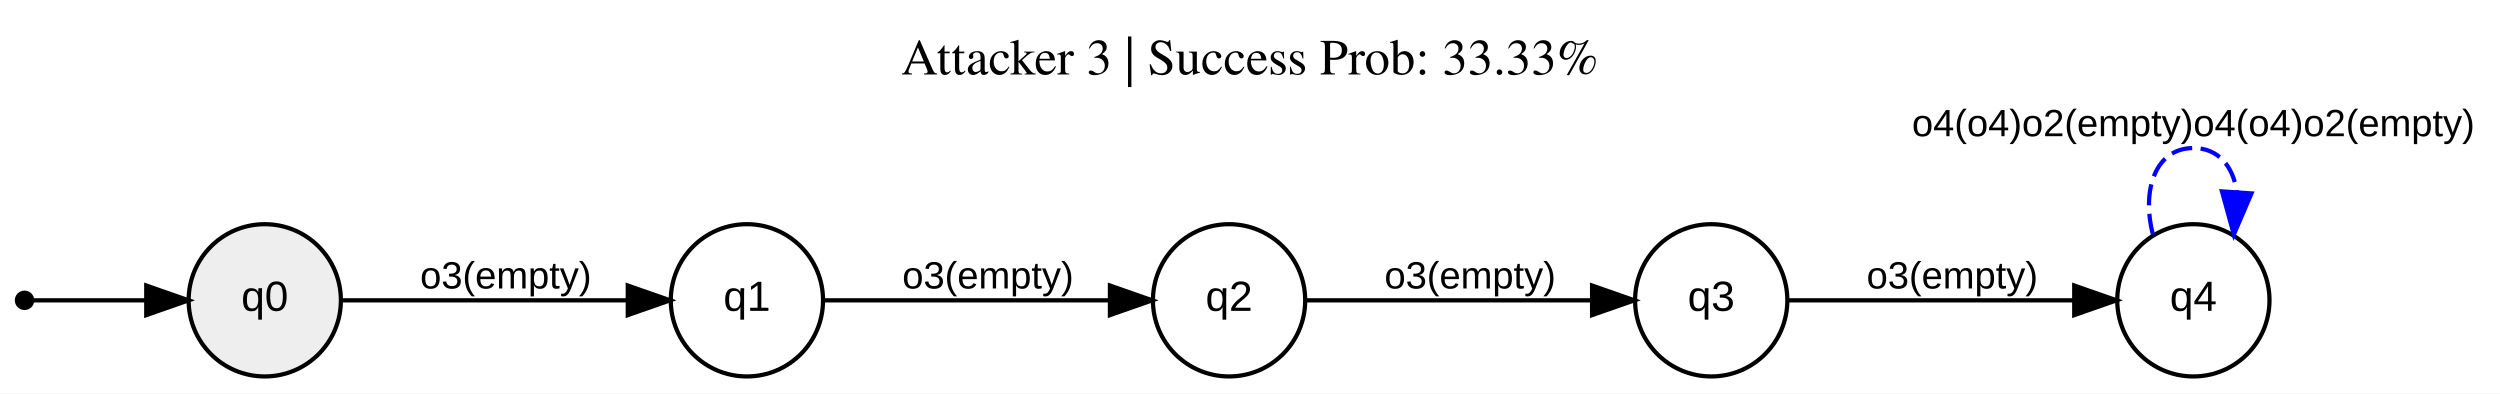
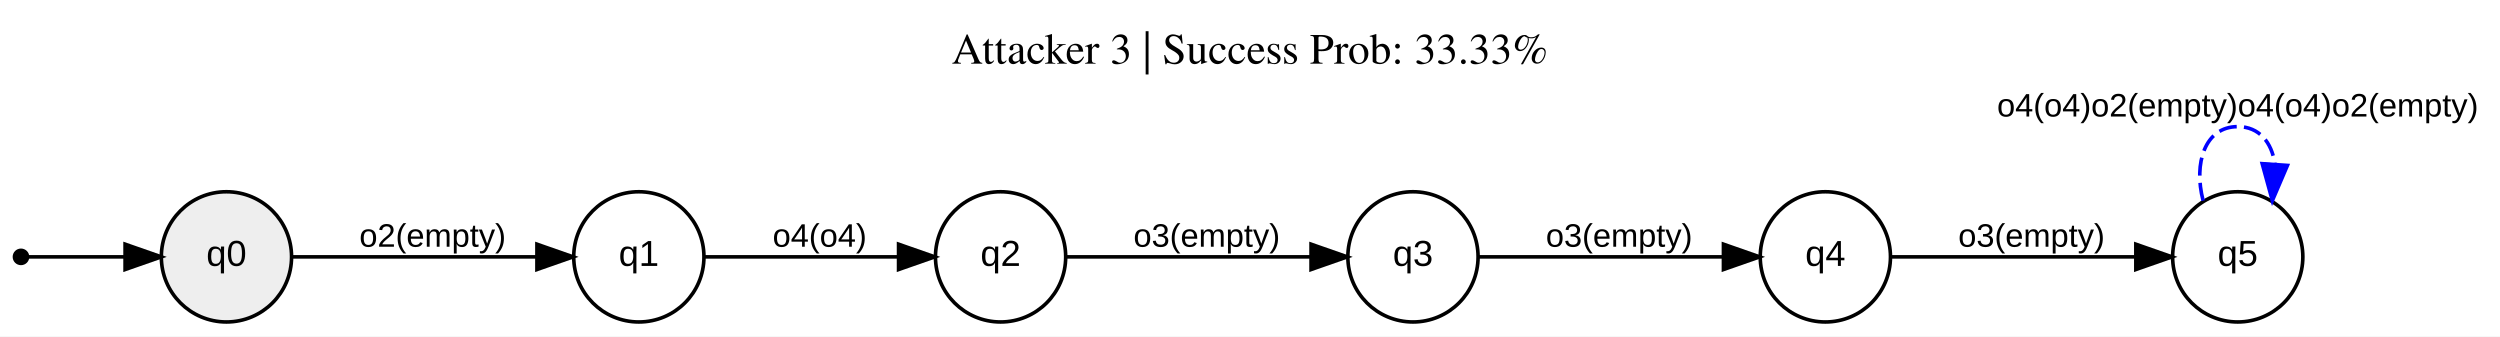
- <svg xmlns="http://www.w3.org/2000/svg" width="591pt" height="93pt" viewBox="0.00 0.00 591.10 93.00">
+ <svg xmlns="http://www.w3.org/2000/svg" width="691pt" height="93pt" viewBox="0.00 0.00 691.10 93.00">
  <g id="graph0" class="graph" transform="scale(1 1) rotate(0) translate(4 89)">
-     <polygon fill="white" stroke="transparent" points="-4,4 -4,-89 587.1,-89 587.1,4 -4,4" />
-     <text text-anchor="middle" x="291.55" y="-71.4" font-family="Times,serif" font-size="12.00">Attacker 3 | Success Prob: 33.33%</text>
+     <polygon fill="white" stroke="transparent" points="-4,4 -4,-89 687.1,-89 687.1,4 -4,4" />
+     <text text-anchor="middle" x="341.55" y="-71.4" font-family="Times,serif" font-size="12.00">Attacker 3 | Success Prob: 33.33%</text>
    <g id="node1" class="node">
      <ellipse fill="black" stroke="black" cx="1.8" cy="-18" rx="1.8" ry="1.8" />
    </g>
    <g id="node2" class="node">
      <ellipse fill="#eeeeee" stroke="black" cx="58.6" cy="-18" rx="18" ry="18" />
      <text text-anchor="middle" x="58.6" y="-15.5" font-family="Arial" font-size="10.00">q0</text>
    </g>
    <g id="edge1" class="edge">
      <path fill="none" stroke="black" d="M3.75,-18C7.11,-18 18.87,-18 30.55,-18" />
      <polygon fill="black" stroke="black" points="30.58,-21.5 40.58,-18 30.58,-14.5 30.58,-21.5" />
    </g>
    <g id="node3" class="node">
      <ellipse fill="none" stroke="black" cx="172.6" cy="-18" rx="18" ry="18" />
      <text text-anchor="middle" x="172.6" y="-15.5" font-family="Arial" font-size="10.00">q1</text>
    </g>
    <g id="edge2" class="edge">
      <path fill="none" stroke="black" d="M76.61,-18C94.54,-18 123.04,-18 144.16,-18" />
      <polygon fill="black" stroke="black" points="144.43,-21.5 154.43,-18 144.43,-14.5 144.43,-21.5" />
-       <text text-anchor="middle" x="115.6" y="-20.8" font-family="Arial" font-size="9.00">o3(empty)</text>
+       <text text-anchor="middle" x="115.6" y="-20.8" font-family="Arial" font-size="9.00">o2(empty)</text>
    </g>
    <g id="node4" class="node">
-       <ellipse fill="none" stroke="black" cx="286.6" cy="-18" rx="18" ry="18" />
-       <text text-anchor="middle" x="286.6" y="-15.5" font-family="Arial" font-size="10.00">q2</text>
+       <ellipse fill="none" stroke="black" cx="272.6" cy="-18" rx="18" ry="18" />
+       <text text-anchor="middle" x="272.6" y="-15.5" font-family="Arial" font-size="10.00">q2</text>
    </g>
    <g id="edge3" class="edge">
-       <path fill="none" stroke="black" d="M190.61,-18C208.54,-18 237.04,-18 258.16,-18" />
-       <polygon fill="black" stroke="black" points="258.43,-21.5 268.43,-18 258.43,-14.5 258.43,-21.5" />
-       <text text-anchor="middle" x="229.6" y="-20.8" font-family="Arial" font-size="9.00">o3(empty)</text>
+       <path fill="none" stroke="black" d="M190.67,-18C205.48,-18 227.17,-18 244.37,-18" />
+       <polygon fill="black" stroke="black" points="244.4,-21.5 254.4,-18 244.4,-14.5 244.4,-21.5" />
+       <text text-anchor="middle" x="222.6" y="-20.8" font-family="Arial" font-size="9.00">o4(o4)</text>
    </g>
    <g id="node5" class="node">
-       <ellipse fill="none" stroke="black" cx="400.6" cy="-18" rx="18" ry="18" />
-       <text text-anchor="middle" x="400.6" y="-15.5" font-family="Arial" font-size="10.00">q3</text>
+       <ellipse fill="none" stroke="black" cx="386.6" cy="-18" rx="18" ry="18" />
+       <text text-anchor="middle" x="386.6" y="-15.5" font-family="Arial" font-size="10.00">q3</text>
    </g>
    <g id="edge4" class="edge">
-       <path fill="none" stroke="black" d="M304.61,-18C322.54,-18 351.04,-18 372.16,-18" />
-       <polygon fill="black" stroke="black" points="372.43,-21.5 382.43,-18 372.43,-14.5 372.43,-21.5" />
-       <text text-anchor="middle" x="343.6" y="-20.8" font-family="Arial" font-size="9.00">o3(empty)</text>
+       <path fill="none" stroke="black" d="M290.61,-18C308.54,-18 337.04,-18 358.16,-18" />
+       <polygon fill="black" stroke="black" points="358.43,-21.5 368.43,-18 358.43,-14.5 358.43,-21.5" />
+       <text text-anchor="middle" x="329.6" y="-20.8" font-family="Arial" font-size="9.00">o3(empty)</text>
    </g>
    <g id="node6" class="node">
-       <ellipse fill="none" stroke="black" cx="514.6" cy="-18" rx="18" ry="18" />
-       <text text-anchor="middle" x="514.6" y="-15.5" font-family="Arial" font-size="10.00">q4</text>
+       <ellipse fill="none" stroke="black" cx="500.6" cy="-18" rx="18" ry="18" />
+       <text text-anchor="middle" x="500.6" y="-15.5" font-family="Arial" font-size="10.00">q4</text>
    </g>
    <g id="edge5" class="edge">
-       <path fill="none" stroke="black" d="M418.61,-18C436.54,-18 465.04,-18 486.16,-18" />
-       <polygon fill="black" stroke="black" points="486.43,-21.5 496.43,-18 486.43,-14.5 486.43,-21.5" />
-       <text text-anchor="middle" x="457.6" y="-20.8" font-family="Arial" font-size="9.00">o3(empty)</text>
+       <path fill="none" stroke="black" d="M404.61,-18C422.54,-18 451.04,-18 472.16,-18" />
+       <polygon fill="black" stroke="black" points="472.43,-21.5 482.43,-18 472.43,-14.5 472.43,-21.5" />
+       <text text-anchor="middle" x="443.6" y="-20.8" font-family="Arial" font-size="9.00">o3(empty)</text>
+     </g>
+     <g id="node7" class="node">
+       <ellipse fill="none" stroke="black" cx="614.6" cy="-18" rx="18" ry="18" />
+       <text text-anchor="middle" x="614.6" y="-15.5" font-family="Arial" font-size="10.00">q5</text>
    </g>
    <g id="edge6" class="edge">
-       <path fill="none" stroke="blue" stroke-dasharray="5,2" d="M505.03,-33.54C502.33,-43.91 505.52,-54 514.6,-54 520.56,-54 523.98,-49.65 524.87,-43.74" />
-       <polygon fill="blue" stroke="blue" points="528.34,-43.28 524.17,-33.54 521.36,-43.76 528.34,-43.28" />
-       <text text-anchor="middle" x="514.6" y="-56.8" font-family="Arial" font-size="9.00">o4(o4)o2(empty)o4(o4)o2(empty)</text>
+       <path fill="none" stroke="black" d="M518.61,-18C536.54,-18 565.04,-18 586.16,-18" />
+       <polygon fill="black" stroke="black" points="586.43,-21.5 596.43,-18 586.43,-14.5 586.43,-21.5" />
+       <text text-anchor="middle" x="557.6" y="-20.8" font-family="Arial" font-size="9.00">o3(empty)</text>
+     </g>
+     <g id="edge7" class="edge">
+       <path fill="none" stroke="blue" stroke-dasharray="5,2" d="M605.03,-33.54C602.33,-43.91 605.52,-54 614.6,-54 620.56,-54 623.98,-49.65 624.87,-43.74" />
+       <polygon fill="blue" stroke="blue" points="628.34,-43.28 624.17,-33.54 621.36,-43.76 628.34,-43.28" />
+       <text text-anchor="middle" x="614.6" y="-56.8" font-family="Arial" font-size="9.00">o4(o4)o2(empty)o4(o4)o2(empty)</text>
    </g>
  </g>
</svg>
